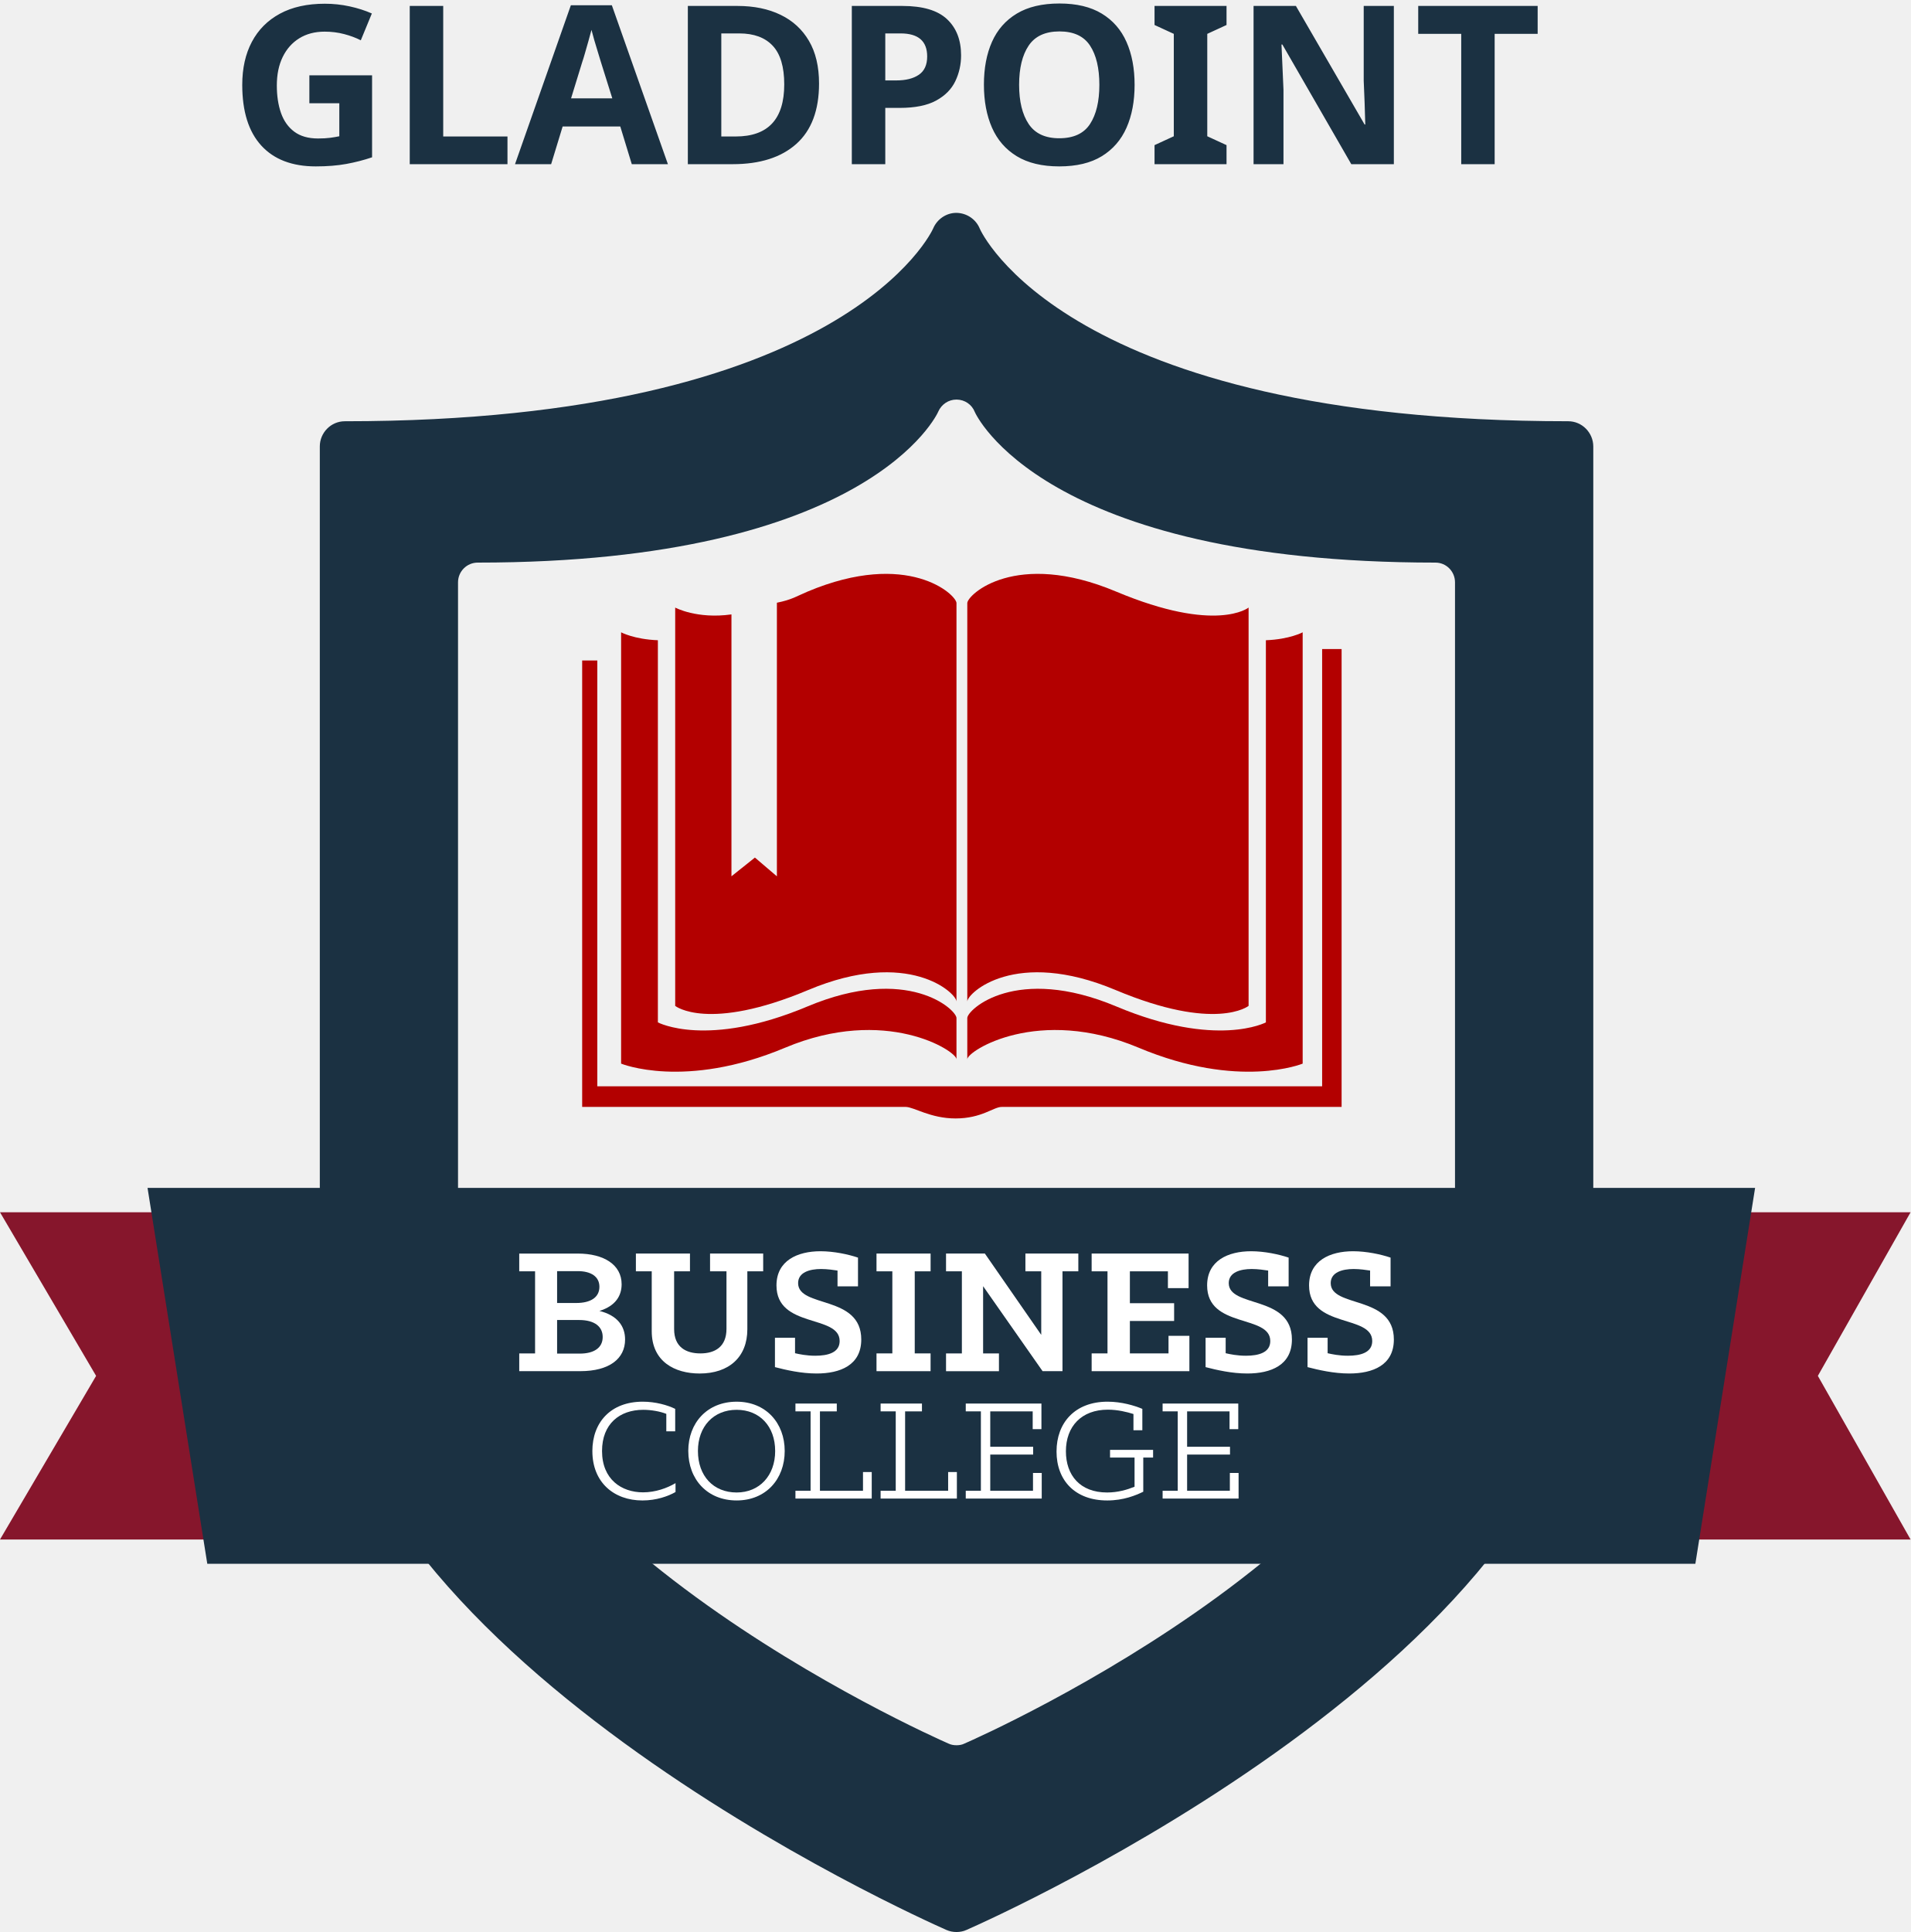
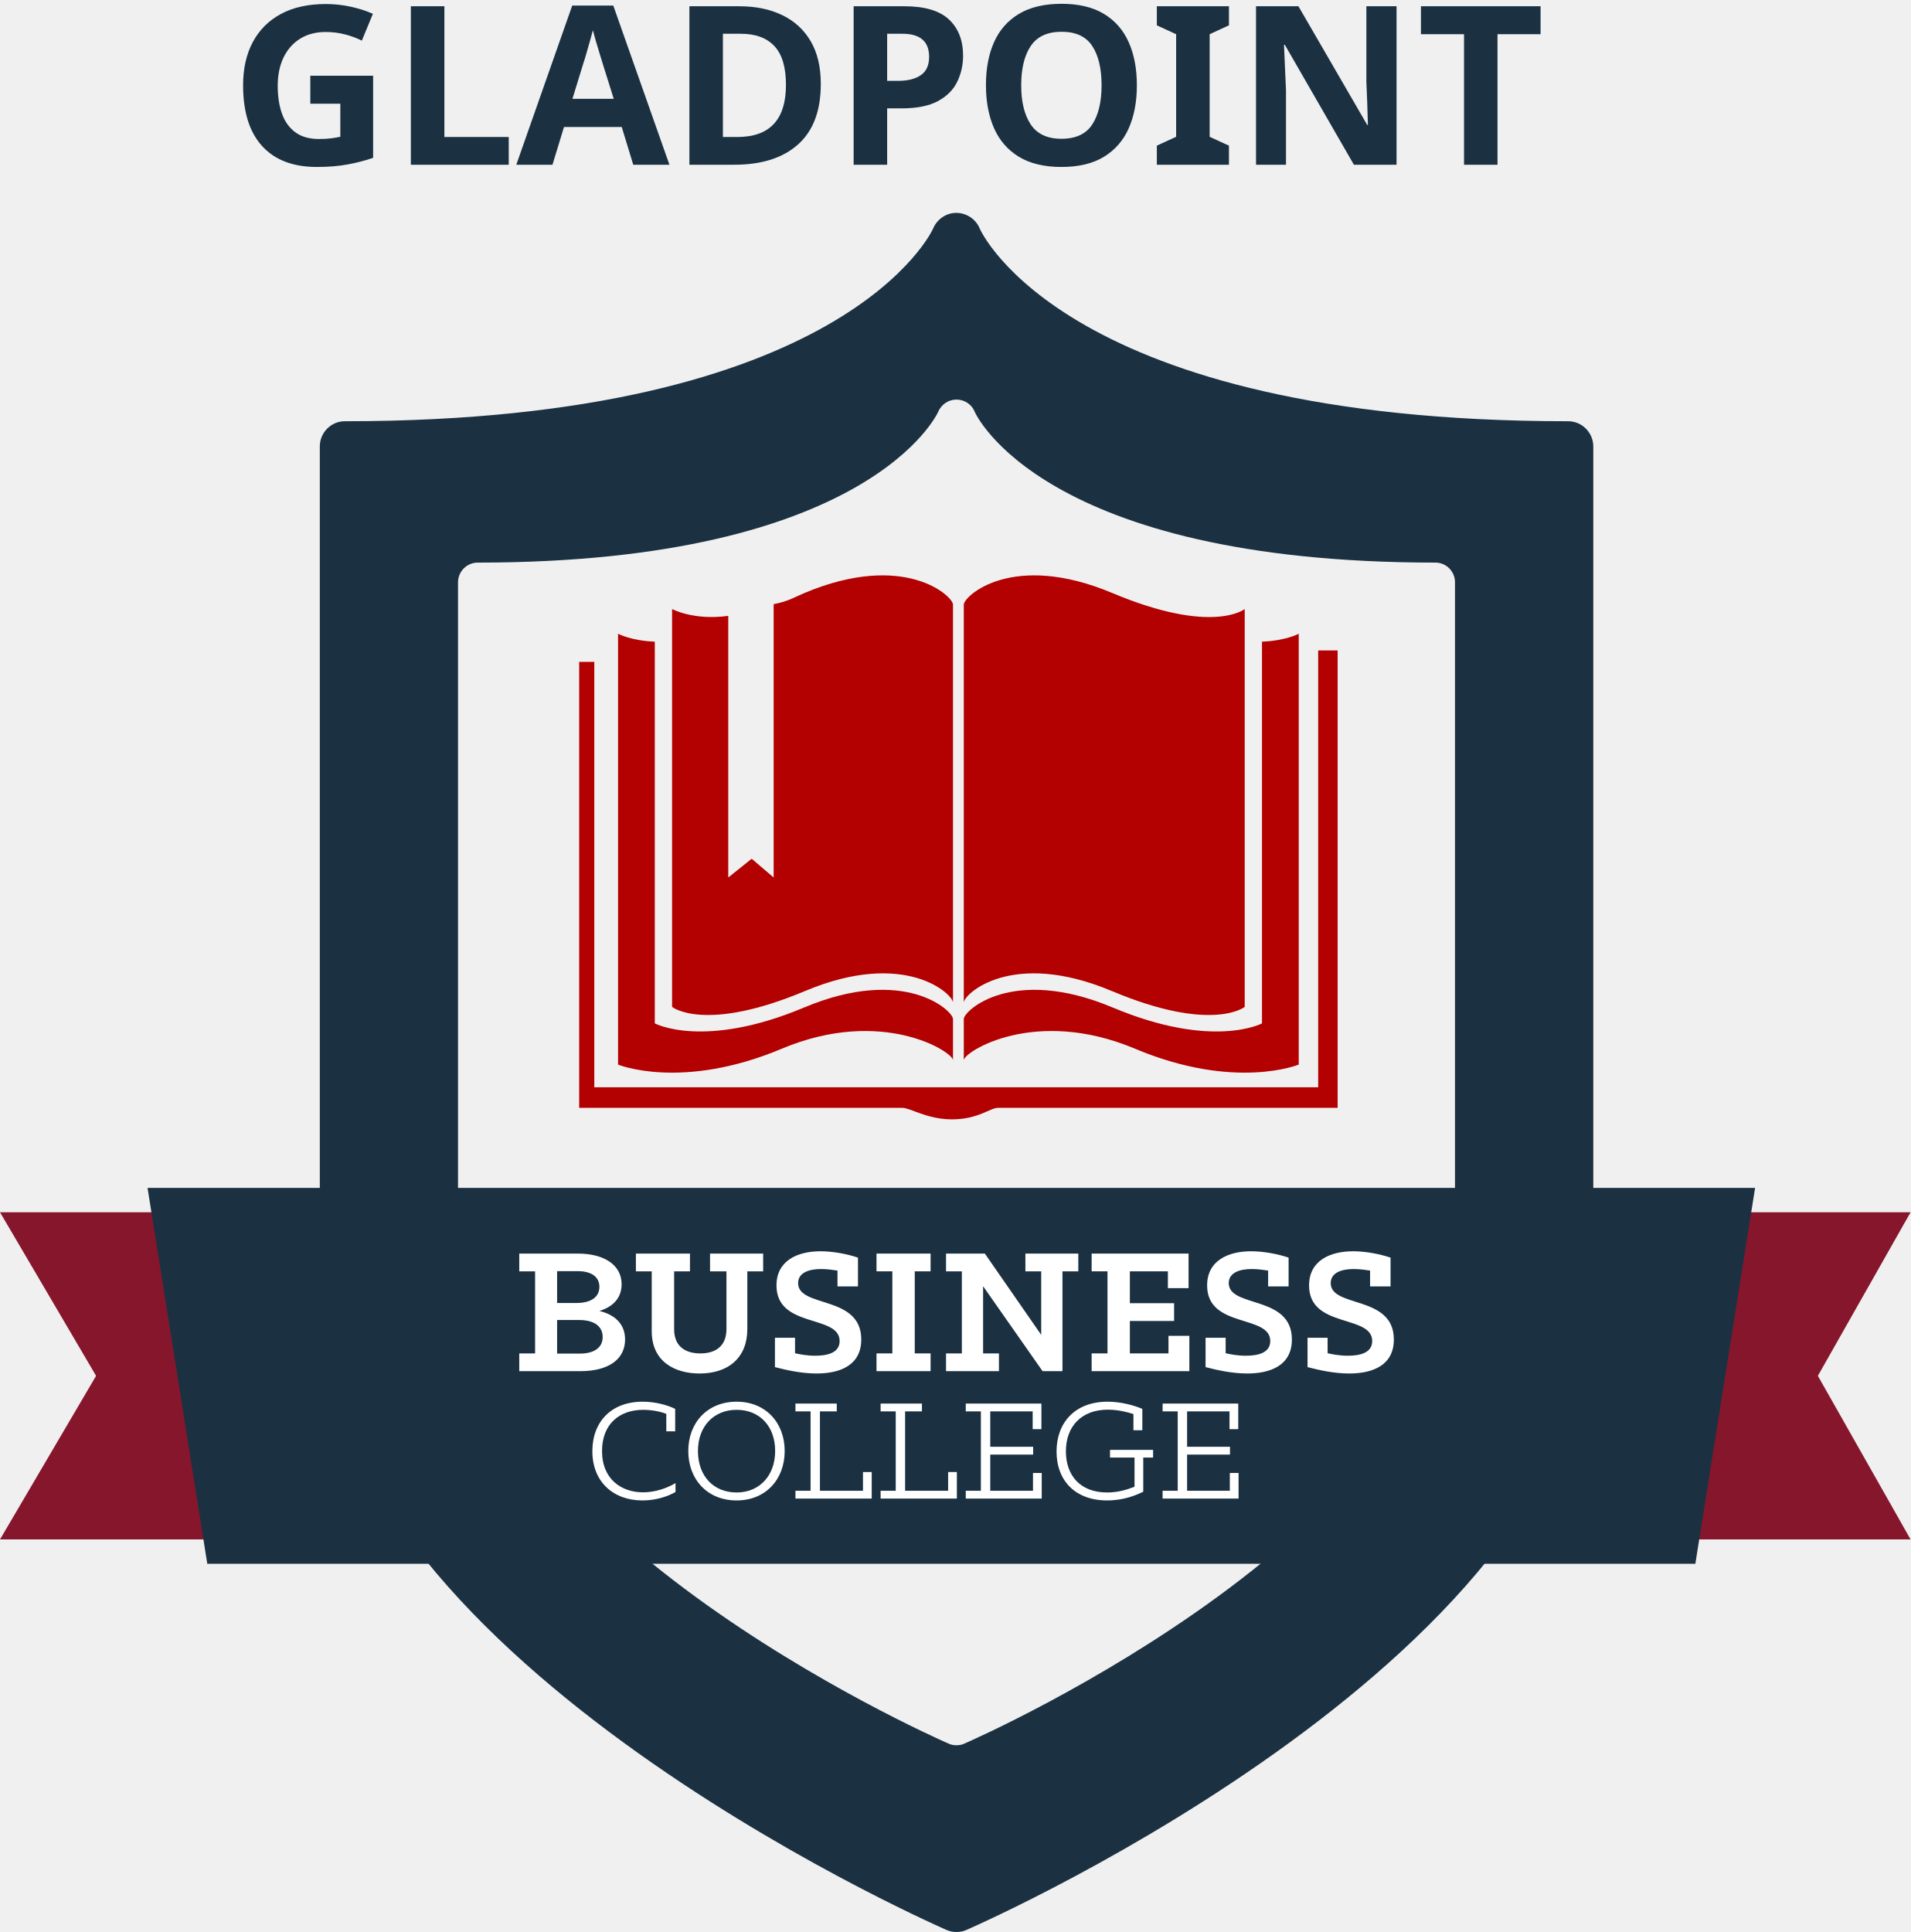
- <svg xmlns="http://www.w3.org/2000/svg" width="197.797" height="200">
-   <defs>
-     <clipPath>
-       <path d="M0 0h800v800H0V0z" />
+ <svg xmlns="http://www.w3.org/2000/svg" version="1.1" width="197.797" height="200" id="svg2" xml:space="preserve">
+   <defs id="defs6">
+     <clipPath id="clipPath16">
+       <path d="M 0,0 800,0 800,800 0,800 0,0 z" id="path18" />
    </clipPath>
-     <radialGradient cx="0" cy="0" r="1" fx="0" fy="0" gradientUnits="userSpaceOnUse" gradientTransform="matrix(565.563 0 0 -565.563 403 400)" spreadMethod="pad">
-       <stop offset="0" stop-color="#fff" />
-       <stop offset=".663" stop-color="#f6f6f6" />
-       <stop offset="1" stop-color="#b7b7b7" />
+     <radialGradient cx="0" cy="0" r="1" fx="0" fy="0" id="radialGradient24" gradientUnits="userSpaceOnUse" gradientTransform="matrix(565.5632,0,0,-565.5632,403,400)" spreadMethod="pad">
+       <stop id="stop26" style="stop-color:#ffffff;stop-opacity:1" offset="0" />
+       <stop id="stop28" style="stop-color:#f6f6f6;stop-opacity:1" offset="0.663" />
+       <stop id="stop30" style="stop-color:#b7b7b7;stop-opacity:1" offset="1" />
    </radialGradient>
-     <clipPath>
-       <path d="M0 800h800V0H0v800z" />
+     <clipPath id="clipPath46">
+       <path d="M 0,800 800,800 800,0 0,0 0,800 z" id="path48" />
    </clipPath>
-     <clipPath>
-       <path d="M0 800h800V0H0v800z" />
+     <clipPath id="clipPath10634">
+       <path d="M 0,800 800,800 800,0 0,0 0,800 z" id="path10636" />
    </clipPath>
-     <radialGradient cx="0" cy="0" r="1" fx="0" fy="0" gradientUnits="userSpaceOnUse" gradientTransform="matrix(595.195 0 0 420.574 410 428.75)" spreadMethod="pad">
-       <stop offset="0" stop-color="#eff0f0" />
-       <stop offset=".312" stop-color="#e3e4e5" />
-       <stop offset=".312" stop-color="#e3e4e5" />
-       <stop offset=".521" stop-color="#d6d8d9" />
-       <stop offset=".645" stop-color="#cacccd" />
-       <stop offset=".784" stop-color="#bebfc2" />
-       <stop offset="1" stop-color="#a4a6a9" />
-       <stop offset="1" stop-color="#a4a6a9" />
+     <radialGradient cx="0" cy="0" r="1" fx="0" fy="0" id="radialGradient6524" gradientUnits="userSpaceOnUse" gradientTransform="matrix(595.1948,0,0,420.5739,410,428.75)" spreadMethod="pad">
+       <stop id="stop6526" style="stop-color:#eff0f0;stop-opacity:1" offset="0" />
+       <stop id="stop6528" style="stop-color:#e3e4e5;stop-opacity:1" offset="0.312" />
+       <stop id="stop6530" style="stop-color:#e3e4e5;stop-opacity:1" offset="0.312" />
+       <stop id="stop6532" style="stop-color:#d6d8d9;stop-opacity:1" offset="0.521" />
+       <stop id="stop6534" style="stop-color:#cacccd;stop-opacity:1" offset="0.645" />
+       <stop id="stop6536" style="stop-color:#bebfc2;stop-opacity:1" offset="0.784" />
+       <stop id="stop6538" style="stop-color:#a4a6a9;stop-opacity:1" offset="1" />
+       <stop id="stop6540" style="stop-color:#a4a6a9;stop-opacity:1" offset="1" />
    </radialGradient>
-     <clipPath>
-       <path d="M.663 798.008H800.77V39.002H.662v759.006z" />
+     <clipPath id="clipPath6516">
+       <path d="m 0.663,798.008 800.106,0 0,-759.006 -800.106,0 0,759.006 z" id="path6518" />
    </clipPath>
-     <clipPath>
-       <path d="M-.124 38.478H804.61v761.028H-.125V38.478z" />
+     <clipPath id="clipPath6512">
+       <path d="m -0.124,38.478 804.733,0 0,761.028 -804.733,0 0,-761.028 z" id="path6514" />
    </clipPath>
-     <clipPath>
-       <path d="M-.124 799.505H804.61V38.477H-.124v761.028z" />
+     <clipPath id="clipPath6508">
+       <path d="m -0.124,799.505 804.734,0 0,-761.028 -804.734,0 0,761.028 z" id="path6510" />
    </clipPath>
-     <clipPath>
-       <path d="M1.165 39h800v761h-800V39z" />
+     <clipPath id="clipPath6504">
+       <path d="m 1.165,39 800,0 0,761 -800,0 0,-761 z" id="path6506" />
    </clipPath>
-     <clipPath>
-       <path d="M-.124 800H804.61V38.478H-.124V800z" />
+     <clipPath id="clipPath6500">
+       <path d="m -0.124,800.001 804.734,0 0,-761.524 -804.734,0 0,761.524 z" id="path6502" />
    </clipPath>
-     <clipPath>
-       <path d="M0 800h800V0H0v800z" />
+     <clipPath id="clipPath6292">
+       <path d="M 0,800 800,800 800,0 0,0 0,800 z" id="path6294" />
    </clipPath>
  </defs>
-   <path d="M-1284.2 977.233h1022.772v-49.86h-1022.77v49.86z" fill="#fff" />
-   <g>
-     <g>
-       <path d="M0 125.493h34.573v33.875H0l9.95-16.938L0 125.493z" fill="#86162c" />
+   <g id="g14" clip-path="url(#clipPath16)" transform="matrix(1.278463,0,0,-1.278463,-138.248,328.9801)">
+     <g id="g20">
+       <g id="g22" />
    </g>
-     <g>
-       <path d="M197.797 125.493H164.44v33.875h33.357l-9.6-16.938 9.6-16.937z" fill="#86162c" />
+   </g>
+   <path style="fill:#ffffff;fill-opacity:1;fill-rule:nonzero;stroke:none" id="path6286" d="m -1284.199,977.233 1022.771,0 0,-49.86 -1022.771,0 0,49.86 z" />
+   <g id="g3065" transform="matrix(0.2453916,0,0,0.2453916,-29.30157,-19.1147)">
+     <g id="g34" transform="matrix(4.180175,0,0,-4.180175,119.4074,589.2941)">
+       <path style="fill:#86162c;fill-opacity:1;fill-rule:nonzero;stroke:none" id="path36" d="m 0,0 33.697,0 0,-33.017 -33.697,0 9.697,16.509 L 0,0 z" />
    </g>
-     <path d="M150.632 129.56c0 28.358-48.717 50.037-50.794 50.937-.246.126-.543.17-.806.17-.297 0-.565-.044-.832-.17-2.052-.9-50.782-22.58-50.782-50.938V60.28c0-1.12.91-2.04 2.035-2.04 40.592 0 47.626-15.462 47.68-15.626.33-.756 1.067-1.25 1.877-1.25h.037c.835.01 1.568.514 1.87 1.282.06.143 6.953 15.594 47.693 15.594 1.124 0 2.022.92 2.022 2.04v69.28zm11.724-85.953c-52.03 0-60.84-19.74-60.918-19.926-.39-.964-1.315-1.612-2.384-1.645H99c-1.032 0-1.98.648-2.387 1.602-.076.208-9.074 19.97-60.917 19.97-1.43 0-2.587 1.183-2.587 2.604v88.498c0 36.22 62.237 63.91 64.863 65.074.352.152.685.218 1.06.218.338 0 .7-.066 1.03-.218 2.658-1.164 64.886-28.853 64.886-65.074V46.21c-.007-1.42-1.163-2.603-2.594-2.603" fill="#1b3142" />
-     <path d="M175.515 161.883H21.46l-6.186-38.912H181.7l-6.185 38.913z" fill="#1b3142" />
-     <g>
-       <path d="M60.015 140.125c1.48 0 2.38-.6 2.38-1.72 0-1.058-.82-1.758-2.44-1.758h-2.28v3.478h2.34zm-.36-5.24c1.52 0 2.4-.598 2.4-1.678 0-1.06-.88-1.62-2.24-1.62h-2.14v3.3h1.98zm-5.9 5.22h1.64v-8.498h-1.64v-1.838h6.06c2.7 0 4.54 1.158 4.54 3.177 0 1.16-.6 2.24-2.3 2.76 1.86.46 2.658 1.578 2.658 2.958 0 1.98-1.62 3.278-4.637 3.278h-6.32v-1.84z" fill="#fff" />
+     <g id="g38" transform="matrix(4.180175,0,0,-4.180175,925.4547,589.2941)">
+       <path style="fill:#86162c;fill-opacity:1;fill-rule:nonzero;stroke:none" id="path40" d="m 0,0 -32.513,0 0,-33.017 32.513,0 -9.357,16.509 L 0,0 z" />
    </g>
-     <g>
-       <path d="M67.472 137.805v-6.198h-1.64v-1.84h5.598v1.84h-1.64v5.978c0 1.86 1.222 2.52 2.72 2.52 1.5 0 2.7-.68 2.7-2.54v-5.958h-1.7v-1.84h5.5v1.84h-1.64v5.998c0 2.88-1.9 4.58-4.938 4.58-2.56 0-4.96-1.22-4.96-4.38" fill="#fff" />
+     <path d="m 733.252,605.862 c 0,115.569 -198.529,203.913 -206.994,207.579 -1.003,0.514 -2.211,0.694 -3.286,0.694 -1.208,0 -2.299,-0.18 -3.39,-0.694 -8.36,-3.666 -206.94,-92.01 -206.94,-207.579 l 0,-282.321 c 0,-4.556 3.712,-8.31 8.289,-8.31 165.418,0 194.086,-63.012 194.307,-63.681 1.346,-3.081 4.343,-5.091 7.646,-5.091 l 0.15,0 c 3.403,0.042 6.391,2.094 7.625,5.225 0.247,0.581 28.329,63.547 194.349,63.547 4.581,0 8.243,3.754 8.243,8.31 l 0,282.321 z M 781.028,255.597 c -212.023,0 -247.93,-80.443 -248.248,-81.2 -1.584,-3.934 -5.359,-6.571 -9.715,-6.705 l -0.222,0 c -4.205,0 -8.072,2.638 -9.727,6.525 -0.309,0.849 -36.978,81.38 -248.244,81.38 -5.823,0 -10.542,4.824 -10.542,10.613 l 0,360.636 c 0,147.606 253.628,260.442 264.329,265.182 1.434,0.623 2.792,0.89 4.314,0.89 1.384,0 2.863,-0.268 4.201,-0.89 10.835,-4.74 264.421,-117.576 264.421,-265.182 l 0,-360.636 c -0.025,-5.79 -4.736,-10.613 -10.567,-10.613" id="path52" style="fill:#1b3142;fill-opacity:1;fill-rule:nonzero;stroke:none" />
+     <path d="m 834.65,737.588 -627.791,0 -25.206,-158.571 678.2,0 -25.202,158.571 z" id="path60" style="fill:#1b3142;fill-opacity:1;fill-rule:nonzero;stroke:none" />
+     <g id="g62" transform="matrix(4.180175,0,0,-4.180175,363.9761,648.9189)">
+       <path style="fill:#ffffff;fill-opacity:1;fill-rule:nonzero;stroke:none" id="path64" d="m 0,0 c 1.442,0 2.319,0.585 2.319,1.676 0,1.032 -0.798,1.714 -2.378,1.714 l -2.222,0 0,-3.39 L 0,0 z m -0.351,5.106 c 1.482,0 2.338,0.584 2.338,1.637 0,1.032 -0.856,1.578 -2.181,1.578 l -2.087,0 0,-3.215 1.93,0 z M -6.1,0.02 l 1.598,0 0,8.282 -1.598,0 0,1.792 5.906,0 c 2.631,0 4.423,-1.13 4.423,-3.098 C 4.229,5.866 3.644,4.813 1.987,4.307 3.8,3.858 4.579,2.768 4.579,1.423 4.579,-0.507 3,-1.772 0.059,-1.772 l -6.159,0 0,1.792 z" />
    </g>
-     <g>
-       <path d="M80.228 141.523v-3.038h2.08v1.6c.44.1 1.18.26 2.098.26 1.3 0 2.52-.32 2.52-1.52 0-2.78-6.54-1.28-6.54-5.76 0-2.558 2.16-3.537 4.56-3.537 1.377 0 2.88.32 3.88.66v2.977h-2.12v-1.638c-.4-.06-1.062-.16-1.7-.16-1.18 0-2.38.34-2.38 1.46 0 2.598 6.538 1.2 6.538 5.837 0 2.66-2.18 3.52-4.62 3.52-1.598 0-3.158-.36-4.316-.66" fill="#fff" />
+     <g id="g66" transform="matrix(4.180175,0,0,-4.180175,394.3643,639.4684)">
+       <path style="fill:#ffffff;fill-opacity:1;fill-rule:nonzero;stroke:none" id="path68" d="m 0,0 0,6.041 -1.598,0 0,1.793 5.456,0 0,-1.793 -1.598,0 0,-5.827 c 0,-1.812 1.19,-2.455 2.651,-2.455 1.462,0 2.631,0.662 2.631,2.474 l 0,5.808 -1.657,0 0,1.793 5.36,0 0,-1.793 -1.599,0 0,-5.846 C 9.646,-2.611 7.795,-4.268 4.834,-4.268 2.338,-4.268 0,-3.079 0,0" />
    </g>
-     <g>
-       <path d="M90.742 140.104h1.64v-8.497h-1.64v-1.84h5.6v1.84H94.7v8.497h1.64v1.84h-5.598v-1.84z" fill="#fff" />
+     <g id="g70" transform="matrix(4.180175,0,0,-4.180175,446.3469,654.6194)">
+       <path style="fill:#ffffff;fill-opacity:1;fill-rule:nonzero;stroke:none" id="path72" d="m 0,0 0,2.961 2.026,0 0,-1.558 c 0.429,-0.098 1.15,-0.254 2.046,-0.254 1.267,0 2.456,0.312 2.456,1.481 0,2.71 -6.373,1.248 -6.373,5.613 0,2.494 2.105,3.448 4.444,3.448 1.342,0 2.805,-0.311 3.78,-0.642 l 0,-2.903 -2.066,0 0,1.597 C 5.924,9.802 5.279,9.899 4.656,9.899 3.507,9.899 2.337,9.568 2.337,8.477 2.337,5.943 8.71,7.307 8.71,2.787 8.71,0.194 6.585,-0.643 4.208,-0.643 2.649,-0.643 1.129,-0.293 0,0" />
    </g>
-     <g>
-       <path d="M97.94 140.104h1.64v-8.497h-1.64v-1.84h4.02l5.836 8.417v-6.577h-1.638v-1.84h5.478v1.84h-1.64v10.336h-2.06l-6.158-8.796v6.957h1.64v1.84H97.94v-1.84z" fill="#fff" />
+     <g id="g74" transform="matrix(4.180175,0,0,-4.180175,489.1937,648.8353)">
+       <path style="fill:#ffffff;fill-opacity:1;fill-rule:nonzero;stroke:none" id="path76" d="m 0,0 1.599,0 0,8.282 -1.599,0 0,1.792 5.457,0 0,-1.792 -1.599,0 0,-8.282 1.599,0 0,-1.792 L 0,-1.792 0,0 z" />
    </g>
-     <g>
-       <path d="M113.014 140.104h1.642v-8.497h-1.642v-1.84h10.037v3.58h-2.14v-1.74h-3.938v3.3h4.58v1.84h-4.58v3.357h4v-1.82h2.16v3.66h-10.118v-1.84z" fill="#fff" />
+     <g id="g78" transform="matrix(4.180175,0,0,-4.180175,518.5243,648.8353)">
+       <path style="fill:#ffffff;fill-opacity:1;fill-rule:nonzero;stroke:none" id="path80" d="m 0,0 1.598,0 0,8.282 -1.598,0 0,1.792 3.917,0 5.689,-8.203 0,6.411 -1.596,0 0,1.792 5.339,0 0,-1.792 -1.598,0 0,-10.074 -2.007,0 -6.003,8.573 0,-6.781 1.599,0 0,-1.792 -5.34,0 L 0,0 z" />
    </g>
-     <g>
-       <path d="M124.81 141.523v-3.038h2.08v1.6c.44.1 1.18.26 2.098.26 1.3 0 2.52-.32 2.52-1.52 0-2.78-6.538-1.28-6.538-5.76 0-2.558 2.16-3.537 4.558-3.537 1.38 0 2.88.32 3.88.66v2.977h-2.12v-1.638c-.4-.06-1.06-.16-1.7-.16-1.18 0-2.38.34-2.38 1.46 0 2.598 6.54 1.2 6.54 5.837 0 2.66-2.18 3.52-4.62 3.52-1.6 0-3.16-.36-4.32-.66" fill="#fff" />
+     <g id="g82" transform="matrix(4.180175,0,0,-4.180175,579.9532,648.8353)">
+       <path style="fill:#ffffff;fill-opacity:1;fill-rule:nonzero;stroke:none" id="path84" d="m 0,0 1.6,0 0,8.282 -1.6,0 0,1.792 9.783,0 0,-3.488 -2.087,0 0,1.696 -3.838,0 0,-3.216 4.463,0 0,-1.793 -4.463,0 0,-3.273 3.898,0 0,1.773 2.105,0 0,-3.565 L 0,-1.792 0,0 z" />
    </g>
-     <g>
-       <path d="M135.365 141.523v-3.038h2.08v1.6c.44.1 1.18.26 2.098.26 1.3 0 2.52-.32 2.52-1.52 0-2.78-6.54-1.28-6.54-5.76 0-2.558 2.16-3.537 4.562-3.537 1.378 0 2.877.32 3.877.66v2.977h-2.12v-1.638c-.4-.06-1.06-.16-1.7-.16-1.178 0-2.377.34-2.377 1.46 0 2.598 6.537 1.2 6.537 5.837 0 2.66-2.18 3.52-4.618 3.52-1.6 0-3.16-.36-4.32-.66" fill="#fff" />
+     <g id="g86" transform="matrix(4.180175,0,0,-4.180175,628.0173,654.6194)">
+       <path style="fill:#ffffff;fill-opacity:1;fill-rule:nonzero;stroke:none" id="path88" d="m 0,0 0,2.961 2.027,0 0,-1.558 c 0.429,-0.098 1.15,-0.254 2.046,-0.254 1.267,0 2.456,0.312 2.456,1.481 0,2.71 -6.372,1.248 -6.372,5.613 0,2.494 2.104,3.448 4.442,3.448 1.344,0 2.807,-0.311 3.781,-0.642 l 0,-2.903 -2.066,0 0,1.597 C 5.925,9.802 5.282,9.899 4.658,9.899 3.509,9.899 2.339,9.568 2.339,8.477 c 0,-2.534 6.373,-1.17 6.373,-5.69 0,-2.593 -2.125,-3.43 -4.502,-3.43 C 2.651,-0.643 1.131,-0.293 0,0" />
    </g>
-     <g>
-       <path d="M61.325 150.222c0-2.988 1.907-5.12 5.216-5.12 1.327 0 2.57.356 3.36.743v2.326h-.92v-1.808c-.645-.257-1.565-.42-2.39-.42-2.455 0-4.264 1.47-4.264 4.264 0 2.94 2.02 4.28 4.248 4.28 1.276 0 2.488-.436 3.36-.953v.92c-.76.436-1.988.873-3.423.873-2.956 0-5.185-1.874-5.185-5.104" fill="#fff" />
+     <g id="g90" transform="matrix(4.180175,0,0,-4.180175,671.0355,654.6194)">
+       <path style="fill:#ffffff;fill-opacity:1;fill-rule:nonzero;stroke:none" id="path92" d="m 0,0 0,2.961 2.026,0 0,-1.558 c 0.43,-0.098 1.15,-0.254 2.046,-0.254 1.268,0 2.455,0.312 2.455,1.481 0,2.71 -6.372,1.248 -6.372,5.613 0,2.494 2.105,3.448 4.445,3.448 1.343,0 2.804,-0.311 3.779,-0.642 l 0,-2.903 -2.066,0 0,1.597 C 5.924,9.802 5.28,9.899 4.657,9.899 3.508,9.899 2.339,9.568 2.339,8.477 c 0,-2.534 6.372,-1.17 6.372,-5.69 0,-2.593 -2.124,-3.43 -4.501,-3.43 C 2.65,-0.643 1.13,-0.293 0,0" />
    </g>
-     <g>
-       <path d="M80.25 150.206c0-2.552-1.6-4.263-3.99-4.263s-4.006 1.728-4.006 4.263c0 2.583 1.6 4.296 4.007 4.296 2.36 0 3.99-1.744 3.99-4.296m-8.996 0c0-2.907 1.956-5.103 5.007-5.103 3.02 0 4.976 2.196 4.976 5.103 0 2.924-1.955 5.12-4.975 5.12-3.05 0-5.006-2.196-5.006-5.12" fill="#fff" />
+     <g id="g94" transform="matrix(4.180175,0,0,-4.180175,369.3159,690.0673)">
+       <path style="fill:#ffffff;fill-opacity:1;fill-rule:nonzero;stroke:none" id="path96" d="m 0,0 c 0,2.912 1.859,4.99 5.084,4.99 1.292,0 2.504,-0.347 3.274,-0.724 l 0,-2.267 -0.896,0 0,1.763 C 6.832,4.013 5.936,4.171 5.133,4.171 2.739,4.171 0.976,2.739 0.976,0.016 c 0,-2.865 1.969,-4.172 4.14,-4.172 1.244,0 2.425,0.425 3.275,0.929 l 0,-0.897 C 7.651,-4.549 6.453,-4.975 5.055,-4.975 2.173,-4.975 0,-3.148 0,0" />
    </g>
-     <g>
-       <path d="M82.35 154.323h1.567v-8.22H82.35v-.808h4.28v.81h-1.744v8.218h4.457v-1.938h.905v2.745H82.35v-.807z" fill="#fff" />
+     <g id="g98" transform="matrix(4.180175,0,0,-4.180175,446.4368,690.0021)">
+       <path style="fill:#ffffff;fill-opacity:1;fill-rule:nonzero;stroke:none" id="path100" d="m 0,0 c 0,2.487 -1.558,4.155 -3.888,4.155 -2.329,0 -3.905,-1.684 -3.905,-4.155 0,-2.518 1.56,-4.187 3.905,-4.187 C -1.59,-4.187 0,-2.487 0,0 m -8.768,0 c 0,2.833 1.906,4.974 4.88,4.974 2.944,0 4.849,-2.141 4.849,-4.974 0,-2.85 -1.905,-4.99 -4.849,-4.99 -2.974,0 -4.88,2.14 -4.88,4.99" />
    </g>
-     <g>
-       <path d="M91.167 154.323h1.566v-8.22h-1.566v-.808h4.28v.81h-1.744v8.218h4.455v-1.938h.905v2.745h-7.896v-.807z" fill="#fff" />
+     <g id="g102" transform="matrix(4.180175,0,0,-4.180175,454.9932,706.7801)">
+       <path style="fill:#ffffff;fill-opacity:1;fill-rule:nonzero;stroke:none" id="path104" d="m 0,0 1.527,0 0,8.011 -1.527,0 0,0.788 4.171,0 0,-0.788 -1.699,0 0,-8.011 4.344,0 0,1.889 0.882,0 0,-2.676 L 0,-0.787 0,0 z" />
    </g>
-     <g>
-       <path d="M99.982 154.323h1.566v-8.22h-1.566v-.808h7.834v2.65h-.904v-1.84h-4.394v3.664h4.442v.807h-4.442v3.746h4.425v-1.842h.904v2.65h-7.865v-.807z" fill="#fff" />
+     <g id="g106" transform="matrix(4.180175,0,0,-4.180175,490.9247,706.7801)">
+       <path style="fill:#ffffff;fill-opacity:1;fill-rule:nonzero;stroke:none" id="path108" d="m 0,0 1.526,0 0,8.011 -1.526,0 0,0.788 4.171,0 0,-0.788 -1.699,0 0,-8.011 4.342,0 0,1.889 0.882,0 0,-2.676 L 0,-0.787 0,0 z" />
    </g>
-     <g>
-       <path d="M109.38 150.255c0-2.955 1.89-5.153 5.283-5.153 1.454 0 2.794.405 3.6.744v2.212h-.92v-1.68c-.664-.21-1.632-.45-2.648-.45-2.73 0-4.345 1.727-4.345 4.31 0 2.47 1.453 4.264 4.264 4.264 1.128 0 2.083-.29 2.843-.596v-3.02h-2.538v-.793h4.457v.792h-1.017v3.537c-.76.37-2.034.905-3.73.905-3.327 0-5.25-2.068-5.25-5.072" fill="#fff" />
+     <g id="g110" transform="matrix(4.180175,0,0,-4.180175,526.8479,706.7801)">
+       <path style="fill:#ffffff;fill-opacity:1;fill-rule:nonzero;stroke:none" id="path112" d="m 0,0 1.526,0 0,8.011 -1.526,0 0,0.788 7.635,0 0,-2.582 -0.881,0 0,1.794 -4.282,0 0,-3.572 4.329,0 0,-0.788 -4.329,0 0,-3.651 4.313,0 0,1.795 0.881,0 0,-2.582 L 0,-0.787 0,0 z" />
    </g>
-     <g>
-       <path d="M120.36 154.323h1.567v-8.22h-1.566v-.808h7.833v2.65h-.903v-1.84h-4.393v3.664h4.44v.807h-4.44v3.746h4.425v-1.842h.904v2.65h-7.865v-.807z" fill="#fff" />
+     <g id="g114" transform="matrix(4.180175,0,0,-4.180175,565.147,690.2002)">
+       <path style="fill:#ffffff;fill-opacity:1;fill-rule:nonzero;stroke:none" id="path116" d="m 0,0 c 0,2.88 1.841,5.022 5.148,5.022 1.417,0 2.723,-0.394 3.51,-0.725 l 0,-2.156 -0.898,0 0,1.637 c -0.647,0.205 -1.59,0.44 -2.581,0.44 -2.661,0 -4.235,-1.684 -4.235,-4.202 0,-2.408 1.417,-4.155 4.156,-4.155 1.1,0 2.031,0.283 2.771,0.581 l 0,2.944 -2.473,0 0,0.772 4.345,0 0,-0.772 -0.992,0 0,-3.447 C 8.012,-4.423 6.769,-4.943 5.115,-4.943 1.873,-4.943 0,-2.928 0,0" />
    </g>
-     <text style="line-height:125%" y="147.39" x="216.528" font-size="133.766" letter-spacing="0" word-spacing="0" fill="#1b3142" font-family="Sans" transform="matrix(.245 0 0 .245 -29.302 -19.115)">
-       <tspan style="text-align:start;line-height:125%;-inkscape-font-specification:Sans Bold" y="147.39" x="216.528" font-size="93.636" font-weight="bold" fill="#1b3142" font-family="Sans">GLADPOINT</tspan>
+     <g id="g118" transform="matrix(4.180175,0,0,-4.180175,609.8921,706.7801)">
+       <path style="fill:#ffffff;fill-opacity:1;fill-rule:nonzero;stroke:none" id="path120" d="m 0,0 1.526,0 0,8.011 -1.526,0 0,0.788 7.634,0 0,-2.582 -0.881,0 0,1.794 -4.281,0 0,-3.572 4.328,0 0,-0.788 -4.328,0 0,-3.651 4.313,0 0,1.795 0.881,0 0,-2.582 L 0,-0.787 0,0 z" />
+     </g>
+     <text style="font-size:133.766px;font-style:normal;font-weight:normal;line-height:125%;letter-spacing:0px;word-spacing:0px;fill:#1b3142;fill-opacity:1;stroke:none;font-family:Sans" xml:space="preserve" id="text6272" y="147.39" x="216.528">
+       <tspan style="font-size:93.636px;font-style:normal;font-variant:normal;font-weight:bold;font-stretch:normal;text-align:start;line-height:125%;writing-mode:lr-tb;text-anchor:start;fill:#1b3142;fill-opacity:1;font-family:Sans;-inkscape-font-specification:Sans Bold" id="tspan6274" y="147.39" x="216.528">GLADPOINT</tspan>
    </text>
-     <g>
-       <g>
-         <path d="M83.588 104.19c-10.395 4.367-15.48 1.647-15.48 1.647v-39.56c-2.463-.094-3.807-.82-3.807-.82v44.648s6.586 2.72 16.98-1.647c10.396-4.367 17.74.33 17.74 1.196v-4.269c0-.866-5.037-5.562-15.432-1.195" fill="#b30000" />
+     <g id="g15169" transform="matrix(0.9116289,0,0,-0.9647396,-596.4005,892.8145)">
+       <g id="g10678" transform="translate(1157.327,404.1514)">
+         <path style="fill:#b30000;fill-opacity:1;fill-rule:nonzero;stroke:none" id="path10680" d="m 0,0 c -46.407,-18.428 -69.104,-6.95 -69.104,-6.95 l 0,166.922 c -11,0.394 -17,3.456 -17,3.456 l 0,-188.387 c 0,0 29.398,-11.478 75.802,6.951 46.409,18.424 79.198,-1.39 79.198,-5.045 l 0,0.437 0,17.572 C 68.896,-1.389 46.408,18.425 0,0" />
      </g>
-       <g>
-         <path d="M115.573 104.19c10.396 4.367 15.48 1.647 15.48 1.647v-39.56c2.464-.094 3.808-.82 3.808-.82v44.648s-6.584 2.72-16.98-1.647c-10.395-4.367-17.74.33-17.74 1.196v-4.269c0-.866 5.038-5.562 15.433-1.195" fill="#b30000" />
+       <g id="g10682" transform="translate(1300.118,404.1514)">
+         <path style="fill:#b30000;fill-opacity:1;fill-rule:nonzero;stroke:none" id="path10684" d="m 0,0 c 46.41,-18.428 69.105,-6.95 69.105,-6.95 l 0,166.922 c 11,0.394 17,3.456 17,3.456 l 0,-188.387 c 0,0 -29.396,-11.478 -75.8,6.951 -46.41,18.424 -79.2,-1.39 -79.2,-5.045 l 0,0.437 0,17.572 C -68.895,-1.389 -46.406,18.425 0,0" />
      </g>
-       <g>
-         <path d="M129.26 104.13s-3.38 2.72-13.775-1.647c-10.396-4.367-15.344.33-15.344 1.196V62.434c0-.866 5.006-5.562 15.402-1.196 10.395 4.366 13.72 1.657 13.72 1.657v41.233z" fill="#b30000" />
+       <g id="g10686" transform="translate(1361.224,404.4053)">
+         <path style="fill:#b30000;fill-opacity:1;fill-rule:nonzero;stroke:none" id="path10688" d="M 0,0 C 0,0 -15.096,-11.479 -61.501,6.95 -107.91,25.375 -130,5.562 -130,1.905 l 0,0.438 0,173.586 c 0,3.654 22.345,23.468 68.756,5.044 C -14.841,162.549 0,173.98 0,173.98 L 0,0 z" />
      </g>
-       <g>
-         <path d="M83.61 61.24c-1.1.46-1.613.84-3.18 1.154v28.323l-2.277-1.942-2.428 1.94V63.603c-3.584.504-5.824-.706-5.824-.706v41.234s3.382 2.72 13.777-1.648c10.395-4.366 15.344.33 15.344 1.196V62.433c0-.866-5.015-5.56-15.41-1.195" fill="#b30000" />
+       <g id="g10690" transform="translate(1157.426,585.3785)">
+         <path style="fill:#b30000;fill-opacity:1;fill-rule:nonzero;stroke:none" id="path10692" d="m 0,0 c -4.909,-1.949 -7.202,-3.545 -14.202,-4.875 l 0,-10.855 0,-108.645 -10.158,8.19 -10.842,-8.19 0,102.146 0,12.26 c -16,-2.128 -26,2.976 -26,2.976 l 0,-17.864 0,-156.116 c 0,0 15.095,-11.479 61.502,6.95 46.407,18.425 68.498,-1.389 68.498,-5.045 l 0,0.438 0,159.178 0,14.408 C 68.798,-1.39 46.407,18.424 0,0" />
      </g>
-       <g>
-         <path d="M136.877 67.188v45.267h-75.04V68.373H60.27v46.215h33.495c.837 0 2.556 1.193 5.16 1.193 2.708 0 3.933-1.192 4.767-1.192h35.2v-47.4h-2.015z" fill="#b30000" />
+       <g id="g10694" transform="translate(1395.224,560.2774)">
+         <path style="fill:#b30000;fill-opacity:1;fill-rule:nonzero;stroke:none" id="path10696" d="m 0,0 0,-191 -335,0 0,186 -7,0 0,-195 149.534,0 c 3.739,0 11.411,-5.033 23.032,-5.033 12.094,0 17.565,5.033 21.285,5.033 L 9,-200 9,0 0,0 z" />
      </g>
    </g>
  </g>
</svg>
